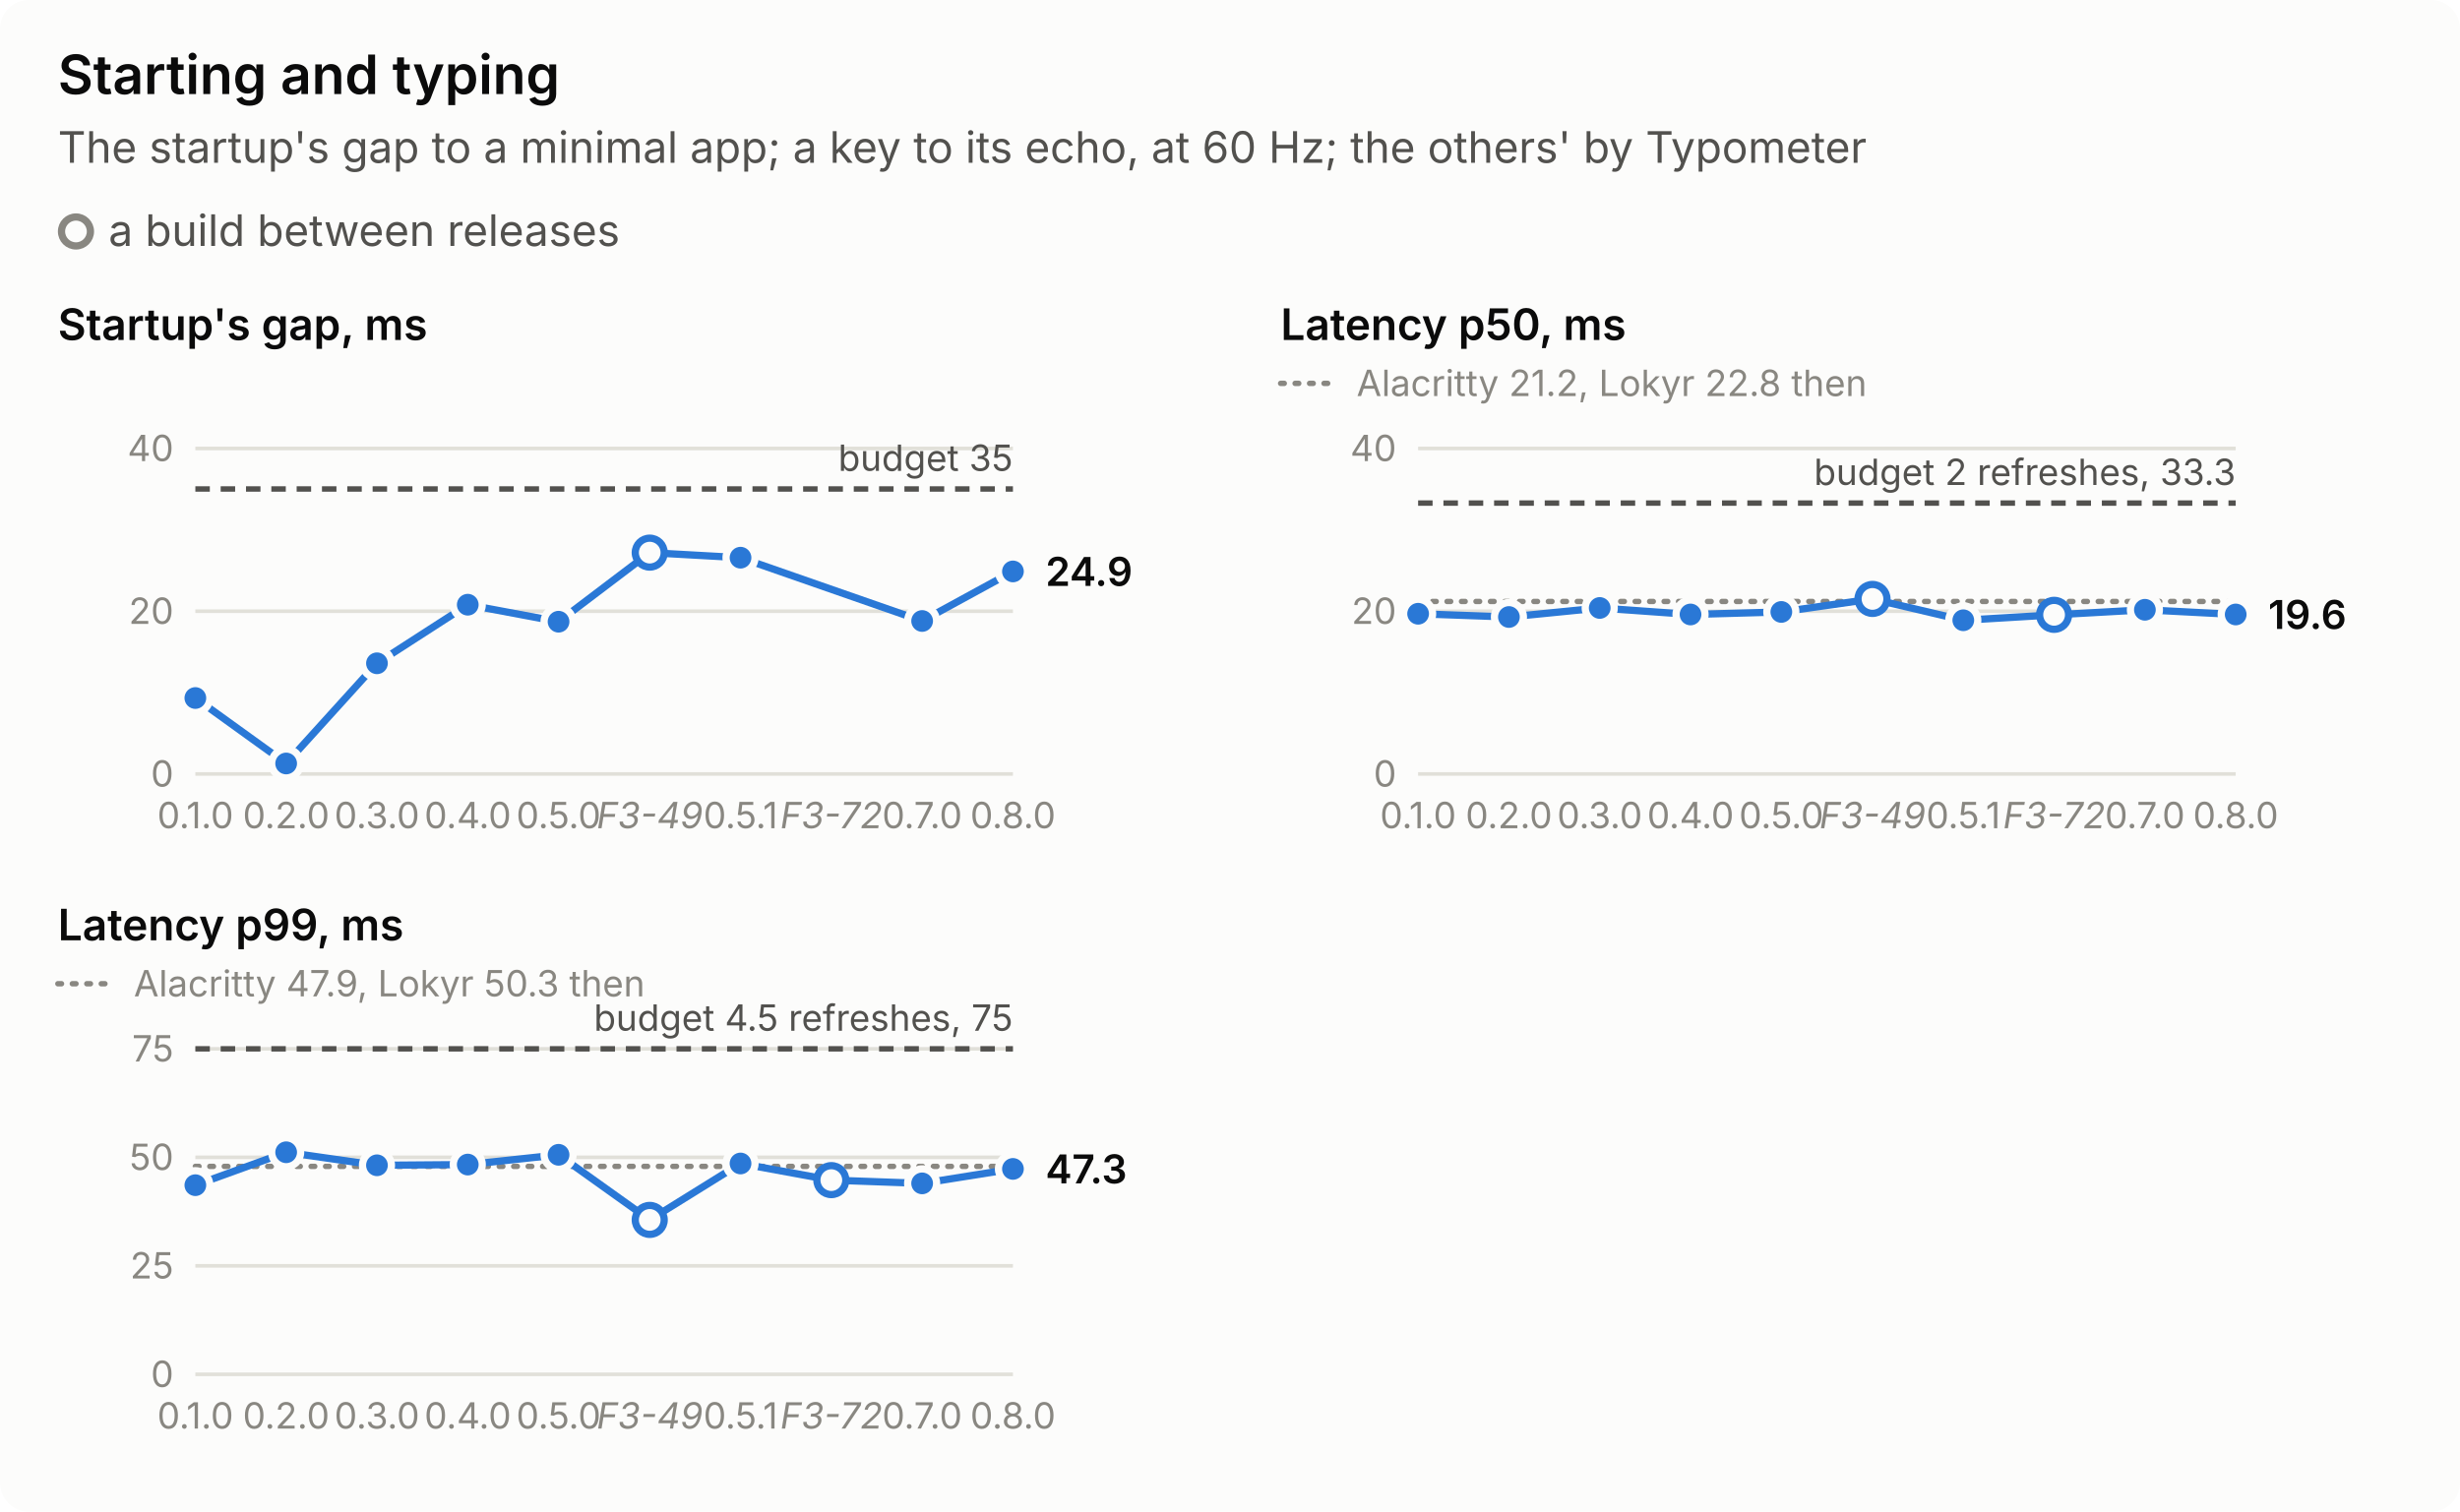
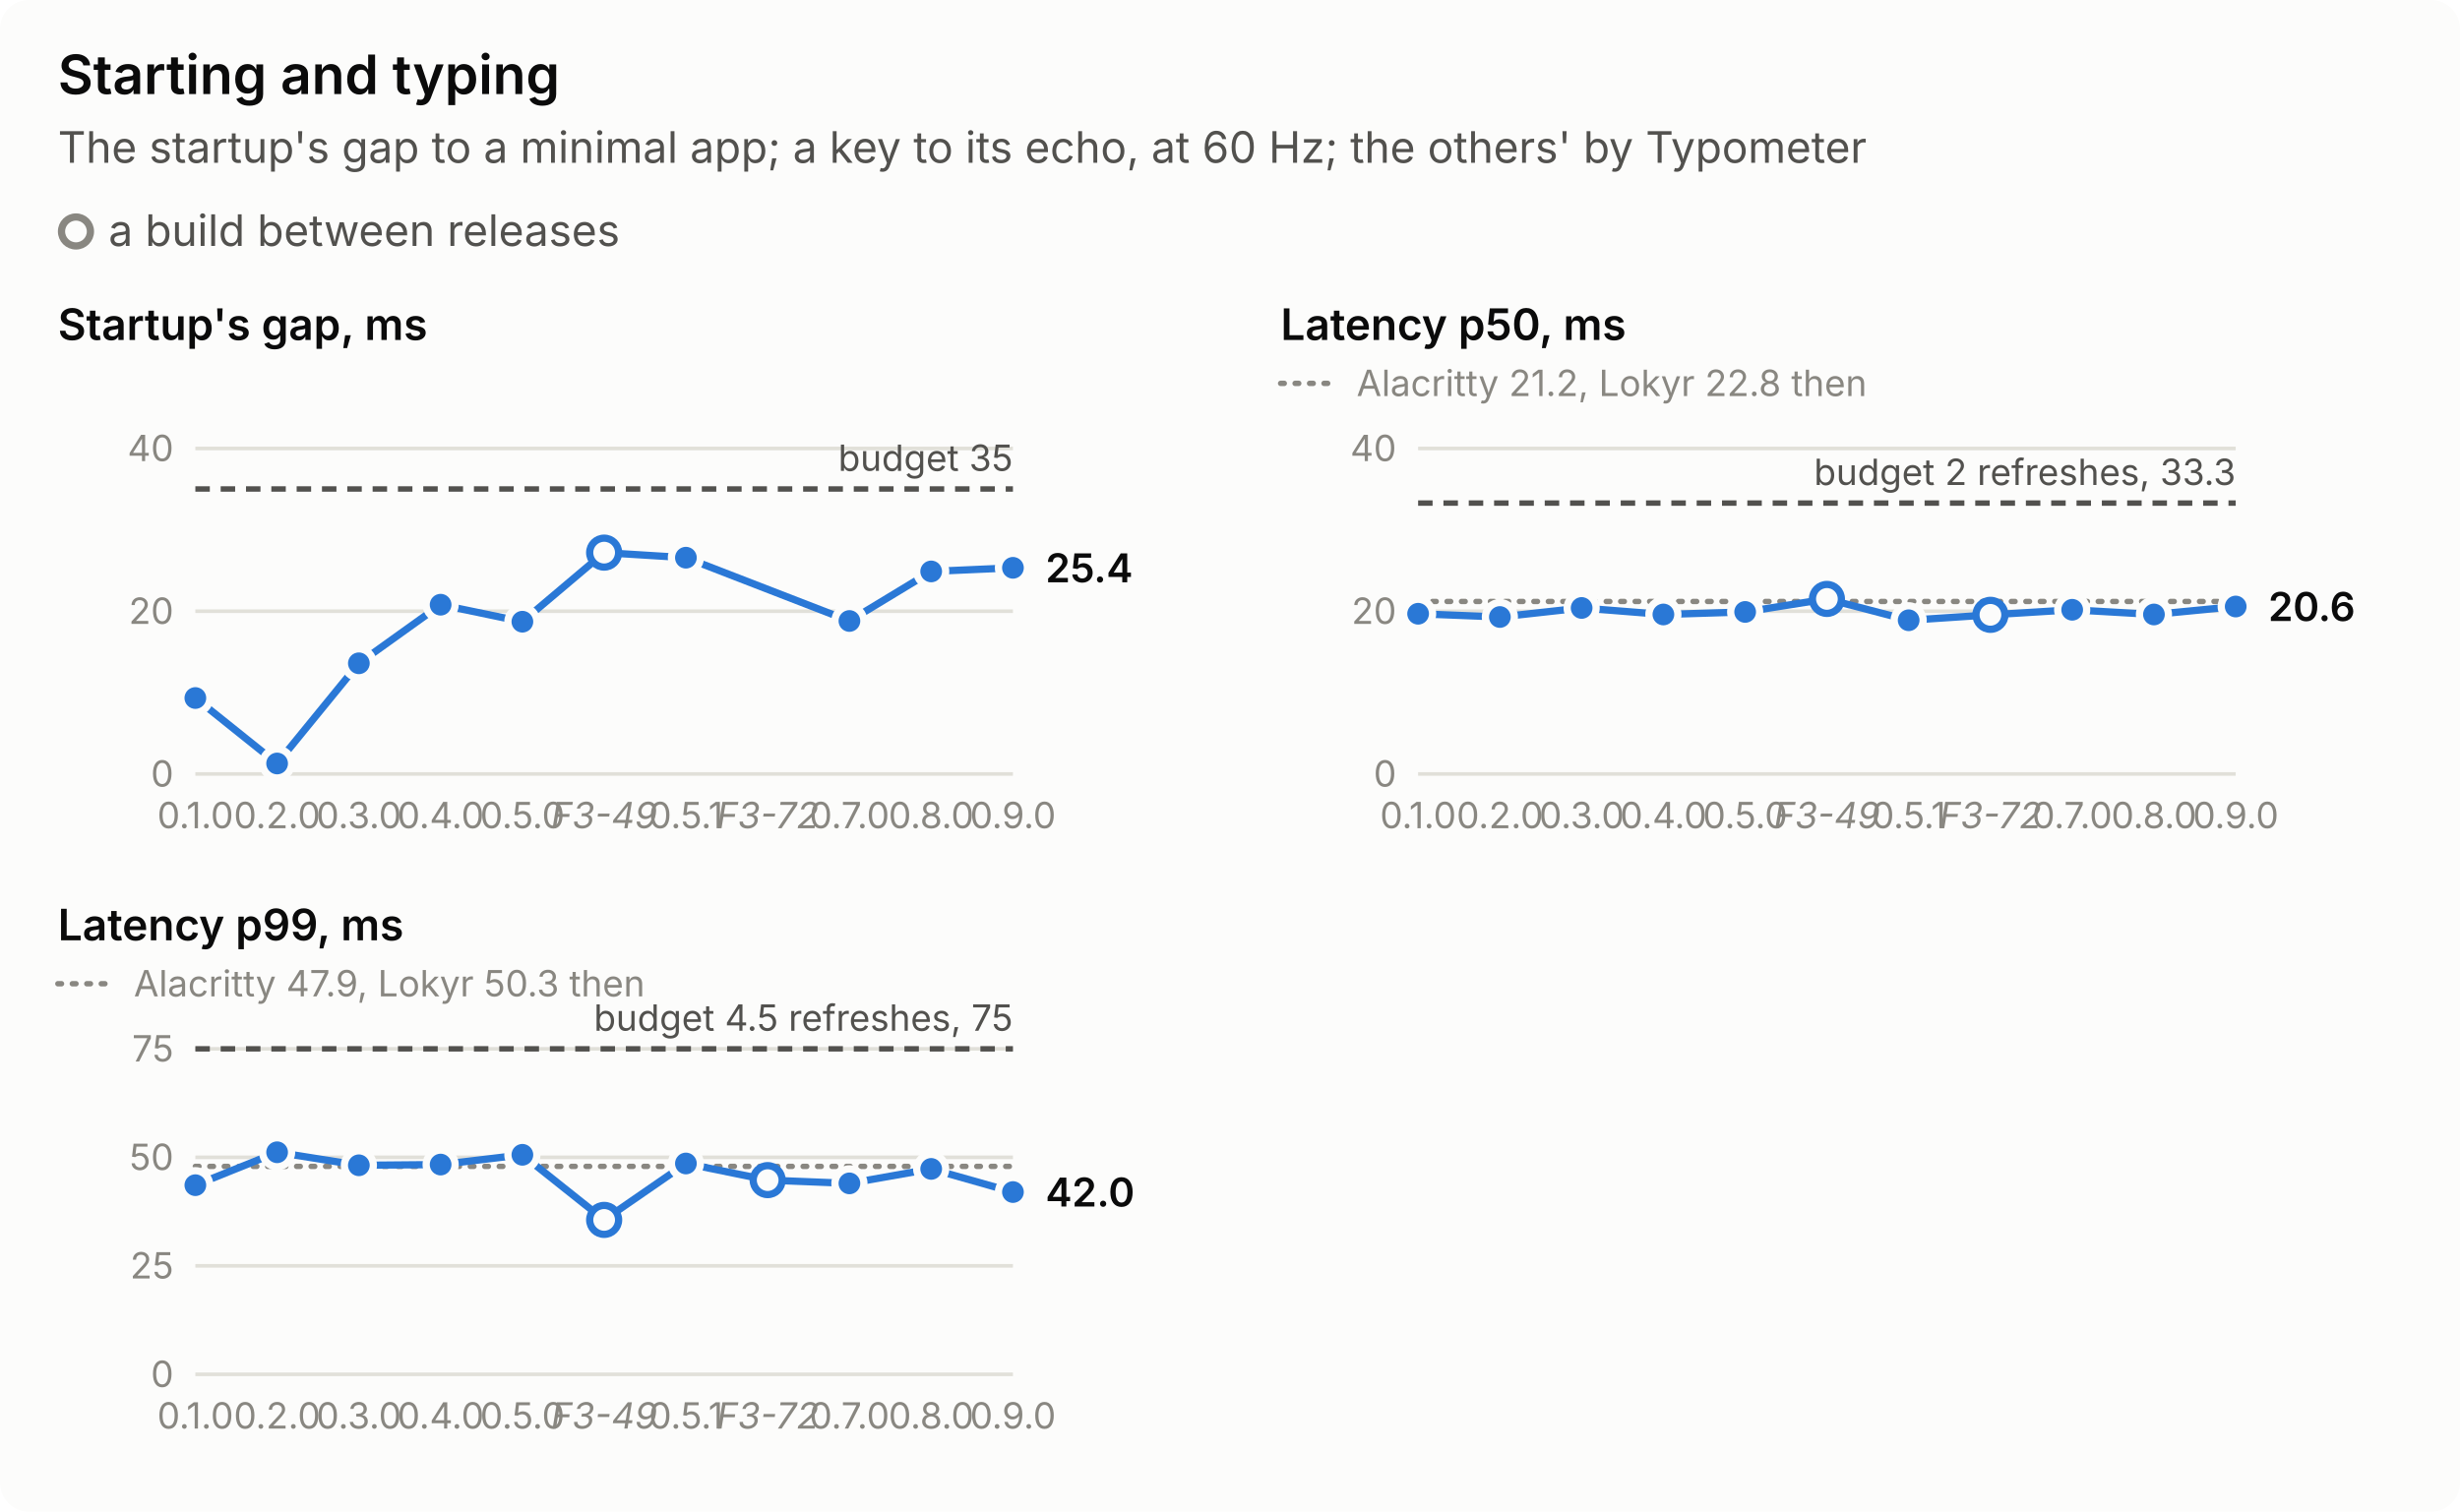
<svg xmlns="http://www.w3.org/2000/svg" width="680" height="418" viewBox="0 0 680 418" role="img" aria-label="Starting and typing">
  <style>
  .surface { fill: #fcfcfb; }
  .primary { fill: #0b0b0b; }
  .secondary { fill: #52514e; }
  .muted { fill: #898781; }
  .grid { stroke: #e1e0d9; }
  .base { stroke: #c3c2b7; }
  .accent { fill: #2a78d6; }
  .context { fill: #898781; }
  .accent-line { stroke: #2a78d6; }
  .context-line { stroke: #898781; }
  .second { fill: #eb6834; }
  .second-line { stroke: #eb6834; }
  .ring { stroke: #fcfcfb; }
  .budget { stroke: #52514e; }
  text { font-family: system-ui, -apple-system, "Segoe UI", sans-serif; }
  .tick { font-variant-numeric: tabular-nums; }
  @media (prefers-color-scheme: dark) {
    .surface { fill: #1a1a19; }
    .primary { fill: #f0efec; }
    .secondary { fill: #c3c2b7; }
    .muted { fill: #898781; }
    .grid { stroke: #2c2c2a; }
    .base { stroke: #383835; }
    .accent { fill: #3987e5; }
    .context { fill: #6f6e69; }
    .accent-line { stroke: #3987e5; }
    .context-line { stroke: #6f6e69; }
    .second { fill: #d95926; }
    .second-line { stroke: #d95926; }
    .ring { stroke: #1a1a19; }
    .budget { stroke: #c3c2b7; }
  }
</style>
  <rect class="surface" width="680" height="418" rx="8" />
  <text class="primary" x="16" y="26" font-size="15" font-weight="600">Starting and typing</text>
  <text class="secondary" x="16" y="45" font-size="12">The startup's gap to a minimal app; a key to its echo, at 60 Hz; the others' by Typometer</text>
  <circle class="surface context-line" cx="21" cy="64" r="4" stroke-width="2" />
  <text class="secondary" x="30" y="68" font-size="12">a build between releases</text>
  <text class="primary" x="16.0" y="94" font-size="12" font-weight="600">Startup's gap, ms</text>
  <line class="grid" x1="54.0" y1="214.0" x2="280.0" y2="214.0" stroke-width="1" />
  <text class="muted tick" x="48.0" y="217.5" font-size="10" text-anchor="end">0</text>
  <line class="grid" x1="54.0" y1="169.0" x2="280.0" y2="169.0" stroke-width="1" />
  <text class="muted tick" x="48.0" y="172.5" font-size="10" text-anchor="end">20</text>
  <line class="grid" x1="54.0" y1="124.0" x2="280.0" y2="124.0" stroke-width="1" />
  <text class="muted tick" x="48.0" y="127.5" font-size="10" text-anchor="end">40</text>
  <text class="muted" x="54.0" y="229.0" font-size="10" text-anchor="middle">0.1.0</text>
-   <text class="muted" x="79.1" y="229.0" font-size="10" text-anchor="middle">0.2.0</text>
-   <text class="muted" x="104.2" y="229.0" font-size="10" text-anchor="middle">0.3.0</text>
-   <text class="muted" x="129.3" y="229.0" font-size="10" text-anchor="middle">0.4.0</text>
-   <text class="muted" x="154.4" y="229.0" font-size="10" text-anchor="middle">0.5.0</text>
-   <text class="muted" x="179.6" y="229.0" font-size="10" text-anchor="middle" font-style="italic">F3-49</text>
-   <text class="muted" x="204.7" y="229.0" font-size="10" text-anchor="middle">0.5.1</text>
-   <text class="muted" x="229.8" y="229.0" font-size="10" text-anchor="middle" font-style="italic">F3-72</text>
-   <text class="muted" x="254.9" y="229.0" font-size="10" text-anchor="middle">0.7.0</text>
-   <text class="muted" x="280.0" y="229.0" font-size="10" text-anchor="middle">0.8.0</text>
+   <text class="muted" x="76.6" y="229.0" font-size="10" text-anchor="middle">0.2.0</text>
+   <text class="muted" x="99.2" y="229.0" font-size="10" text-anchor="middle">0.3.0</text>
+   <text class="muted" x="121.8" y="229.0" font-size="10" text-anchor="middle">0.4.0</text>
+   <text class="muted" x="144.4" y="229.0" font-size="10" text-anchor="middle">0.5.0</text>
+   <text class="muted" x="167.0" y="229.0" font-size="10" text-anchor="middle" font-style="italic">F3-49</text>
+   <text class="muted" x="189.6" y="229.0" font-size="10" text-anchor="middle">0.5.1</text>
+   <text class="muted" x="212.2" y="229.0" font-size="10" text-anchor="middle" font-style="italic">F3-72</text>
+   <text class="muted" x="234.8" y="229.0" font-size="10" text-anchor="middle">0.7.0</text>
+   <text class="muted" x="257.4" y="229.0" font-size="10" text-anchor="middle">0.8.0</text>
+   <text class="muted" x="280.0" y="229.0" font-size="10" text-anchor="middle">0.9.0</text>
  <line class="budget" x1="54.0" y1="135.2" x2="280.0" y2="135.2" stroke-width="1.5" stroke-dasharray="4 3" />
  <text class="secondary" x="280.0" y="130.2" font-size="10" text-anchor="end">budget 35</text>
-   <line class="accent-line" x1="54.0" y1="193.0" x2="79.1" y2="211.1" stroke-width="2" stroke-linecap="round" />
-   <line class="accent-line" x1="79.1" y1="211.1" x2="104.2" y2="183.4" stroke-width="2" stroke-linecap="round" />
-   <line class="accent-line" x1="104.2" y1="183.4" x2="129.3" y2="167.2" stroke-width="2" stroke-linecap="round" />
-   <line class="accent-line" x1="129.3" y1="167.2" x2="154.4" y2="171.9" stroke-width="2" stroke-linecap="round" />
-   <line class="accent-line" x1="154.4" y1="171.9" x2="179.6" y2="152.8" stroke-width="2" stroke-linecap="round" />
-   <line class="accent-line" x1="179.6" y1="152.8" x2="204.7" y2="154.2" stroke-width="2" stroke-linecap="round" />
-   <line class="accent-line" x1="204.7" y1="154.2" x2="254.9" y2="171.7" stroke-width="2" stroke-linecap="round" />
-   <line class="accent-line" x1="254.9" y1="171.7" x2="280.0" y2="158.0" stroke-width="2" stroke-linecap="round" />
+   <line class="accent-line" x1="54.0" y1="193.0" x2="76.6" y2="211.1" stroke-width="2" stroke-linecap="round" />
+   <line class="accent-line" x1="76.6" y1="211.1" x2="99.2" y2="183.4" stroke-width="2" stroke-linecap="round" />
+   <line class="accent-line" x1="99.2" y1="183.4" x2="121.8" y2="167.2" stroke-width="2" stroke-linecap="round" />
+   <line class="accent-line" x1="121.8" y1="167.2" x2="144.4" y2="171.9" stroke-width="2" stroke-linecap="round" />
+   <line class="accent-line" x1="144.4" y1="171.9" x2="167.0" y2="152.8" stroke-width="2" stroke-linecap="round" />
+   <line class="accent-line" x1="167.0" y1="152.8" x2="189.6" y2="154.2" stroke-width="2" stroke-linecap="round" />
+   <line class="accent-line" x1="189.6" y1="154.2" x2="234.8" y2="171.7" stroke-width="2" stroke-linecap="round" />
+   <line class="accent-line" x1="234.8" y1="171.7" x2="257.4" y2="158.0" stroke-width="2" stroke-linecap="round" />
+   <line class="accent-line" x1="257.4" y1="158.0" x2="280.0" y2="157.0" stroke-width="2" stroke-linecap="round" />
  <circle class="accent ring" cx="54.0" cy="193.0" r="4" stroke-width="2" />
-   <circle class="accent ring" cx="79.1" cy="211.1" r="4" stroke-width="2" />
-   <circle class="accent ring" cx="104.2" cy="183.4" r="4" stroke-width="2" />
-   <circle class="accent ring" cx="129.3" cy="167.2" r="4" stroke-width="2" />
-   <circle class="accent ring" cx="154.4" cy="171.9" r="4" stroke-width="2" />
-   <circle class="surface accent-line" cx="179.6" cy="152.8" r="4" stroke-width="2" />
-   <circle class="accent ring" cx="204.7" cy="154.2" r="4" stroke-width="2" />
-   <circle class="accent ring" cx="254.9" cy="171.7" r="4" stroke-width="2" />
-   <circle class="accent ring" cx="280.0" cy="158.0" r="4" stroke-width="2" />
-   <text class="primary tick" x="289.0" y="162.0" font-size="11" font-weight="600">24.9</text>
+   <circle class="accent ring" cx="76.6" cy="211.1" r="4" stroke-width="2" />
+   <circle class="accent ring" cx="99.2" cy="183.4" r="4" stroke-width="2" />
+   <circle class="accent ring" cx="121.8" cy="167.2" r="4" stroke-width="2" />
+   <circle class="accent ring" cx="144.4" cy="171.9" r="4" stroke-width="2" />
+   <circle class="surface accent-line" cx="167.0" cy="152.8" r="4" stroke-width="2" />
+   <circle class="accent ring" cx="189.6" cy="154.2" r="4" stroke-width="2" />
+   <circle class="accent ring" cx="234.8" cy="171.7" r="4" stroke-width="2" />
+   <circle class="accent ring" cx="257.4" cy="158.0" r="4" stroke-width="2" />
+   <circle class="accent ring" cx="280.0" cy="157.0" r="4" stroke-width="2" />
+   <text class="primary tick" x="289.0" y="161.0" font-size="11" font-weight="600">25.4</text>
  <text class="primary" x="354.0" y="94" font-size="12" font-weight="600">Latency p50, ms</text>
  <line class="grid" x1="392.0" y1="214.0" x2="618.0" y2="214.0" stroke-width="1" />
  <text class="muted tick" x="386.0" y="217.5" font-size="10" text-anchor="end">0</text>
  <line class="grid" x1="392.0" y1="169.0" x2="618.0" y2="169.0" stroke-width="1" />
  <text class="muted tick" x="386.0" y="172.5" font-size="10" text-anchor="end">20</text>
  <line class="grid" x1="392.0" y1="124.0" x2="618.0" y2="124.0" stroke-width="1" />
  <text class="muted tick" x="386.0" y="127.5" font-size="10" text-anchor="end">40</text>
  <text class="muted" x="392.0" y="229.0" font-size="10" text-anchor="middle">0.1.0</text>
-   <text class="muted" x="417.1" y="229.0" font-size="10" text-anchor="middle">0.2.0</text>
-   <text class="muted" x="442.2" y="229.0" font-size="10" text-anchor="middle">0.3.0</text>
-   <text class="muted" x="467.3" y="229.0" font-size="10" text-anchor="middle">0.4.0</text>
-   <text class="muted" x="492.4" y="229.0" font-size="10" text-anchor="middle">0.5.0</text>
-   <text class="muted" x="517.6" y="229.0" font-size="10" text-anchor="middle" font-style="italic">F3-49</text>
-   <text class="muted" x="542.7" y="229.0" font-size="10" text-anchor="middle">0.5.1</text>
-   <text class="muted" x="567.8" y="229.0" font-size="10" text-anchor="middle" font-style="italic">F3-72</text>
-   <text class="muted" x="592.9" y="229.0" font-size="10" text-anchor="middle">0.7.0</text>
-   <text class="muted" x="618.0" y="229.0" font-size="10" text-anchor="middle">0.8.0</text>
+   <text class="muted" x="414.6" y="229.0" font-size="10" text-anchor="middle">0.2.0</text>
+   <text class="muted" x="437.2" y="229.0" font-size="10" text-anchor="middle">0.3.0</text>
+   <text class="muted" x="459.8" y="229.0" font-size="10" text-anchor="middle">0.4.0</text>
+   <text class="muted" x="482.4" y="229.0" font-size="10" text-anchor="middle">0.5.0</text>
+   <text class="muted" x="505.0" y="229.0" font-size="10" text-anchor="middle" font-style="italic">F3-49</text>
+   <text class="muted" x="527.6" y="229.0" font-size="10" text-anchor="middle">0.5.1</text>
+   <text class="muted" x="550.2" y="229.0" font-size="10" text-anchor="middle" font-style="italic">F3-72</text>
+   <text class="muted" x="572.8" y="229.0" font-size="10" text-anchor="middle">0.7.0</text>
+   <text class="muted" x="595.4" y="229.0" font-size="10" text-anchor="middle">0.8.0</text>
+   <text class="muted" x="618.0" y="229.0" font-size="10" text-anchor="middle">0.9.0</text>
  <line class="budget" x1="392.0" y1="139.1" x2="618.0" y2="139.1" stroke-width="1.5" stroke-dasharray="4 3" />
  <text class="secondary" x="618.0" y="134.1" font-size="10" text-anchor="end">budget 2 refreshes, 33.3</text>
  <line class="context-line" x1="392.0" y1="166.3" x2="618.0" y2="166.3" stroke-width="1.5" stroke-dasharray="1 3" stroke-linecap="round" />
  <line class="context-line" x1="354.0" y1="106.0" x2="369.0" y2="106.0" stroke-width="1.5" stroke-dasharray="1 3" stroke-linecap="round" />
  <text class="muted" x="375.0" y="109.5" font-size="10">Alacritty 21.2, Lokyr 22.8 then</text>
-   <line class="accent-line" x1="392.0" y1="169.7" x2="417.1" y2="170.6" stroke-width="2" stroke-linecap="round" />
-   <line class="accent-line" x1="417.1" y1="170.6" x2="442.2" y2="168.1" stroke-width="2" stroke-linecap="round" />
-   <line class="accent-line" x1="442.2" y1="168.1" x2="467.3" y2="169.9" stroke-width="2" stroke-linecap="round" />
-   <line class="accent-line" x1="467.3" y1="169.9" x2="492.4" y2="169.2" stroke-width="2" stroke-linecap="round" />
-   <line class="accent-line" x1="492.4" y1="169.2" x2="517.6" y2="165.6" stroke-width="2" stroke-linecap="round" />
-   <line class="accent-line" x1="517.6" y1="165.6" x2="542.7" y2="171.5" stroke-width="2" stroke-linecap="round" />
-   <line class="accent-line" x1="542.7" y1="171.5" x2="567.8" y2="170.0" stroke-width="2" stroke-linecap="round" />
-   <line class="accent-line" x1="567.8" y1="170.0" x2="592.9" y2="168.6" stroke-width="2" stroke-linecap="round" />
-   <line class="accent-line" x1="592.9" y1="168.6" x2="618.0" y2="169.9" stroke-width="2" stroke-linecap="round" />
+   <line class="accent-line" x1="392.0" y1="169.7" x2="414.6" y2="170.6" stroke-width="2" stroke-linecap="round" />
+   <line class="accent-line" x1="414.6" y1="170.6" x2="437.2" y2="168.1" stroke-width="2" stroke-linecap="round" />
+   <line class="accent-line" x1="437.2" y1="168.1" x2="459.8" y2="169.9" stroke-width="2" stroke-linecap="round" />
+   <line class="accent-line" x1="459.8" y1="169.9" x2="482.4" y2="169.2" stroke-width="2" stroke-linecap="round" />
+   <line class="accent-line" x1="482.4" y1="169.2" x2="505.0" y2="165.6" stroke-width="2" stroke-linecap="round" />
+   <line class="accent-line" x1="505.0" y1="165.6" x2="527.6" y2="171.5" stroke-width="2" stroke-linecap="round" />
+   <line class="accent-line" x1="527.6" y1="171.5" x2="550.2" y2="170.0" stroke-width="2" stroke-linecap="round" />
+   <line class="accent-line" x1="550.2" y1="170.0" x2="572.8" y2="168.6" stroke-width="2" stroke-linecap="round" />
+   <line class="accent-line" x1="572.8" y1="168.6" x2="595.4" y2="169.9" stroke-width="2" stroke-linecap="round" />
+   <line class="accent-line" x1="595.4" y1="169.9" x2="618.0" y2="167.7" stroke-width="2" stroke-linecap="round" />
  <circle class="accent ring" cx="392.0" cy="169.7" r="4" stroke-width="2" />
-   <circle class="accent ring" cx="417.1" cy="170.6" r="4" stroke-width="2" />
-   <circle class="accent ring" cx="442.2" cy="168.1" r="4" stroke-width="2" />
-   <circle class="accent ring" cx="467.3" cy="169.9" r="4" stroke-width="2" />
-   <circle class="accent ring" cx="492.4" cy="169.2" r="4" stroke-width="2" />
-   <circle class="surface accent-line" cx="517.6" cy="165.6" r="4" stroke-width="2" />
-   <circle class="accent ring" cx="542.7" cy="171.5" r="4" stroke-width="2" />
-   <circle class="surface accent-line" cx="567.8" cy="170.0" r="4" stroke-width="2" />
-   <circle class="accent ring" cx="592.9" cy="168.6" r="4" stroke-width="2" />
-   <circle class="accent ring" cx="618.0" cy="169.9" r="4" stroke-width="2" />
-   <text class="primary tick" x="627.0" y="173.9" font-size="11" font-weight="600">19.6</text>
+   <circle class="accent ring" cx="414.6" cy="170.6" r="4" stroke-width="2" />
+   <circle class="accent ring" cx="437.2" cy="168.1" r="4" stroke-width="2" />
+   <circle class="accent ring" cx="459.8" cy="169.9" r="4" stroke-width="2" />
+   <circle class="accent ring" cx="482.4" cy="169.2" r="4" stroke-width="2" />
+   <circle class="surface accent-line" cx="505.0" cy="165.6" r="4" stroke-width="2" />
+   <circle class="accent ring" cx="527.6" cy="171.5" r="4" stroke-width="2" />
+   <circle class="surface accent-line" cx="550.2" cy="170.0" r="4" stroke-width="2" />
+   <circle class="accent ring" cx="572.8" cy="168.6" r="4" stroke-width="2" />
+   <circle class="accent ring" cx="595.4" cy="169.9" r="4" stroke-width="2" />
+   <circle class="accent ring" cx="618.0" cy="167.7" r="4" stroke-width="2" />
+   <text class="primary tick" x="627.0" y="171.7" font-size="11" font-weight="600">20.6</text>
  <text class="primary" x="16.0" y="260" font-size="12" font-weight="600">Latency p99, ms</text>
  <line class="grid" x1="54.0" y1="380.0" x2="280.0" y2="380.0" stroke-width="1" />
  <text class="muted tick" x="48.0" y="383.5" font-size="10" text-anchor="end">0</text>
  <line class="grid" x1="54.0" y1="350.0" x2="280.0" y2="350.0" stroke-width="1" />
  <text class="muted tick" x="48.0" y="353.5" font-size="10" text-anchor="end">25</text>
  <line class="grid" x1="54.0" y1="320.0" x2="280.0" y2="320.0" stroke-width="1" />
  <text class="muted tick" x="48.0" y="323.5" font-size="10" text-anchor="end">50</text>
  <line class="grid" x1="54.0" y1="290.0" x2="280.0" y2="290.0" stroke-width="1" />
  <text class="muted tick" x="48.0" y="293.5" font-size="10" text-anchor="end">75</text>
  <text class="muted" x="54.0" y="395.0" font-size="10" text-anchor="middle">0.1.0</text>
-   <text class="muted" x="79.1" y="395.0" font-size="10" text-anchor="middle">0.2.0</text>
-   <text class="muted" x="104.2" y="395.0" font-size="10" text-anchor="middle">0.3.0</text>
-   <text class="muted" x="129.3" y="395.0" font-size="10" text-anchor="middle">0.4.0</text>
-   <text class="muted" x="154.4" y="395.0" font-size="10" text-anchor="middle">0.5.0</text>
-   <text class="muted" x="179.6" y="395.0" font-size="10" text-anchor="middle" font-style="italic">F3-49</text>
-   <text class="muted" x="204.7" y="395.0" font-size="10" text-anchor="middle">0.5.1</text>
-   <text class="muted" x="229.8" y="395.0" font-size="10" text-anchor="middle" font-style="italic">F3-72</text>
-   <text class="muted" x="254.9" y="395.0" font-size="10" text-anchor="middle">0.7.0</text>
-   <text class="muted" x="280.0" y="395.0" font-size="10" text-anchor="middle">0.8.0</text>
+   <text class="muted" x="76.6" y="395.0" font-size="10" text-anchor="middle">0.2.0</text>
+   <text class="muted" x="99.2" y="395.0" font-size="10" text-anchor="middle">0.3.0</text>
+   <text class="muted" x="121.8" y="395.0" font-size="10" text-anchor="middle">0.4.0</text>
+   <text class="muted" x="144.4" y="395.0" font-size="10" text-anchor="middle">0.5.0</text>
+   <text class="muted" x="167.0" y="395.0" font-size="10" text-anchor="middle" font-style="italic">F3-49</text>
+   <text class="muted" x="189.6" y="395.0" font-size="10" text-anchor="middle">0.5.1</text>
+   <text class="muted" x="212.2" y="395.0" font-size="10" text-anchor="middle" font-style="italic">F3-72</text>
+   <text class="muted" x="234.8" y="395.0" font-size="10" text-anchor="middle">0.7.0</text>
+   <text class="muted" x="257.4" y="395.0" font-size="10" text-anchor="middle">0.8.0</text>
+   <text class="muted" x="280.0" y="395.0" font-size="10" text-anchor="middle">0.9.0</text>
  <line class="budget" x1="54.0" y1="290.0" x2="280.0" y2="290.0" stroke-width="1.5" stroke-dasharray="4 3" />
  <text class="secondary" x="280.0" y="285.0" font-size="10" text-anchor="end">budget 4.5 refreshes, 75</text>
  <line class="context-line" x1="54.0" y1="322.5" x2="280.0" y2="322.5" stroke-width="1.5" stroke-dasharray="1 3" stroke-linecap="round" />
  <line class="context-line" x1="16.0" y1="272.0" x2="31.0" y2="272.0" stroke-width="1.5" stroke-dasharray="1 3" stroke-linecap="round" />
  <text class="muted" x="37.0" y="275.5" font-size="10">Alacritty 47.9, Lokyr 50.3 then</text>
-   <line class="accent-line" x1="54.0" y1="327.7" x2="79.1" y2="318.6" stroke-width="2" stroke-linecap="round" />
-   <line class="accent-line" x1="79.1" y1="318.6" x2="104.2" y2="322.2" stroke-width="2" stroke-linecap="round" />
-   <line class="accent-line" x1="104.2" y1="322.2" x2="129.3" y2="322.0" stroke-width="2" stroke-linecap="round" />
-   <line class="accent-line" x1="129.3" y1="322.0" x2="154.4" y2="319.3" stroke-width="2" stroke-linecap="round" />
-   <line class="accent-line" x1="154.4" y1="319.3" x2="179.6" y2="337.3" stroke-width="2" stroke-linecap="round" />
-   <line class="accent-line" x1="179.6" y1="337.3" x2="204.7" y2="321.7" stroke-width="2" stroke-linecap="round" />
-   <line class="accent-line" x1="204.7" y1="321.7" x2="229.8" y2="326.3" stroke-width="2" stroke-linecap="round" />
-   <line class="accent-line" x1="229.8" y1="326.3" x2="254.9" y2="327.2" stroke-width="2" stroke-linecap="round" />
-   <line class="accent-line" x1="254.9" y1="327.2" x2="280.0" y2="323.2" stroke-width="2" stroke-linecap="round" />
+   <line class="accent-line" x1="54.0" y1="327.7" x2="76.6" y2="318.6" stroke-width="2" stroke-linecap="round" />
+   <line class="accent-line" x1="76.6" y1="318.6" x2="99.2" y2="322.2" stroke-width="2" stroke-linecap="round" />
+   <line class="accent-line" x1="99.2" y1="322.2" x2="121.8" y2="322.0" stroke-width="2" stroke-linecap="round" />
+   <line class="accent-line" x1="121.8" y1="322.0" x2="144.4" y2="319.3" stroke-width="2" stroke-linecap="round" />
+   <line class="accent-line" x1="144.4" y1="319.3" x2="167.0" y2="337.3" stroke-width="2" stroke-linecap="round" />
+   <line class="accent-line" x1="167.0" y1="337.3" x2="189.6" y2="321.7" stroke-width="2" stroke-linecap="round" />
+   <line class="accent-line" x1="189.6" y1="321.7" x2="212.2" y2="326.3" stroke-width="2" stroke-linecap="round" />
+   <line class="accent-line" x1="212.2" y1="326.3" x2="234.8" y2="327.2" stroke-width="2" stroke-linecap="round" />
+   <line class="accent-line" x1="234.8" y1="327.2" x2="257.4" y2="323.2" stroke-width="2" stroke-linecap="round" />
+   <line class="accent-line" x1="257.4" y1="323.2" x2="280.0" y2="329.6" stroke-width="2" stroke-linecap="round" />
  <circle class="accent ring" cx="54.0" cy="327.7" r="4" stroke-width="2" />
-   <circle class="accent ring" cx="79.1" cy="318.6" r="4" stroke-width="2" />
-   <circle class="accent ring" cx="104.2" cy="322.2" r="4" stroke-width="2" />
-   <circle class="accent ring" cx="129.3" cy="322.0" r="4" stroke-width="2" />
-   <circle class="accent ring" cx="154.4" cy="319.3" r="4" stroke-width="2" />
-   <circle class="surface accent-line" cx="179.6" cy="337.3" r="4" stroke-width="2" />
-   <circle class="accent ring" cx="204.7" cy="321.7" r="4" stroke-width="2" />
-   <circle class="surface accent-line" cx="229.8" cy="326.3" r="4" stroke-width="2" />
-   <circle class="accent ring" cx="254.9" cy="327.2" r="4" stroke-width="2" />
-   <circle class="accent ring" cx="280.0" cy="323.2" r="4" stroke-width="2" />
-   <text class="primary tick" x="289.0" y="327.2" font-size="11" font-weight="600">47.3</text>
+   <circle class="accent ring" cx="76.6" cy="318.6" r="4" stroke-width="2" />
+   <circle class="accent ring" cx="99.2" cy="322.2" r="4" stroke-width="2" />
+   <circle class="accent ring" cx="121.8" cy="322.0" r="4" stroke-width="2" />
+   <circle class="accent ring" cx="144.4" cy="319.3" r="4" stroke-width="2" />
+   <circle class="surface accent-line" cx="167.0" cy="337.3" r="4" stroke-width="2" />
+   <circle class="accent ring" cx="189.6" cy="321.7" r="4" stroke-width="2" />
+   <circle class="surface accent-line" cx="212.2" cy="326.3" r="4" stroke-width="2" />
+   <circle class="accent ring" cx="234.8" cy="327.2" r="4" stroke-width="2" />
+   <circle class="accent ring" cx="257.4" cy="323.2" r="4" stroke-width="2" />
+   <circle class="accent ring" cx="280.0" cy="329.6" r="4" stroke-width="2" />
+   <text class="primary tick" x="289.0" y="333.6" font-size="11" font-weight="600">42.0</text>
</svg>
